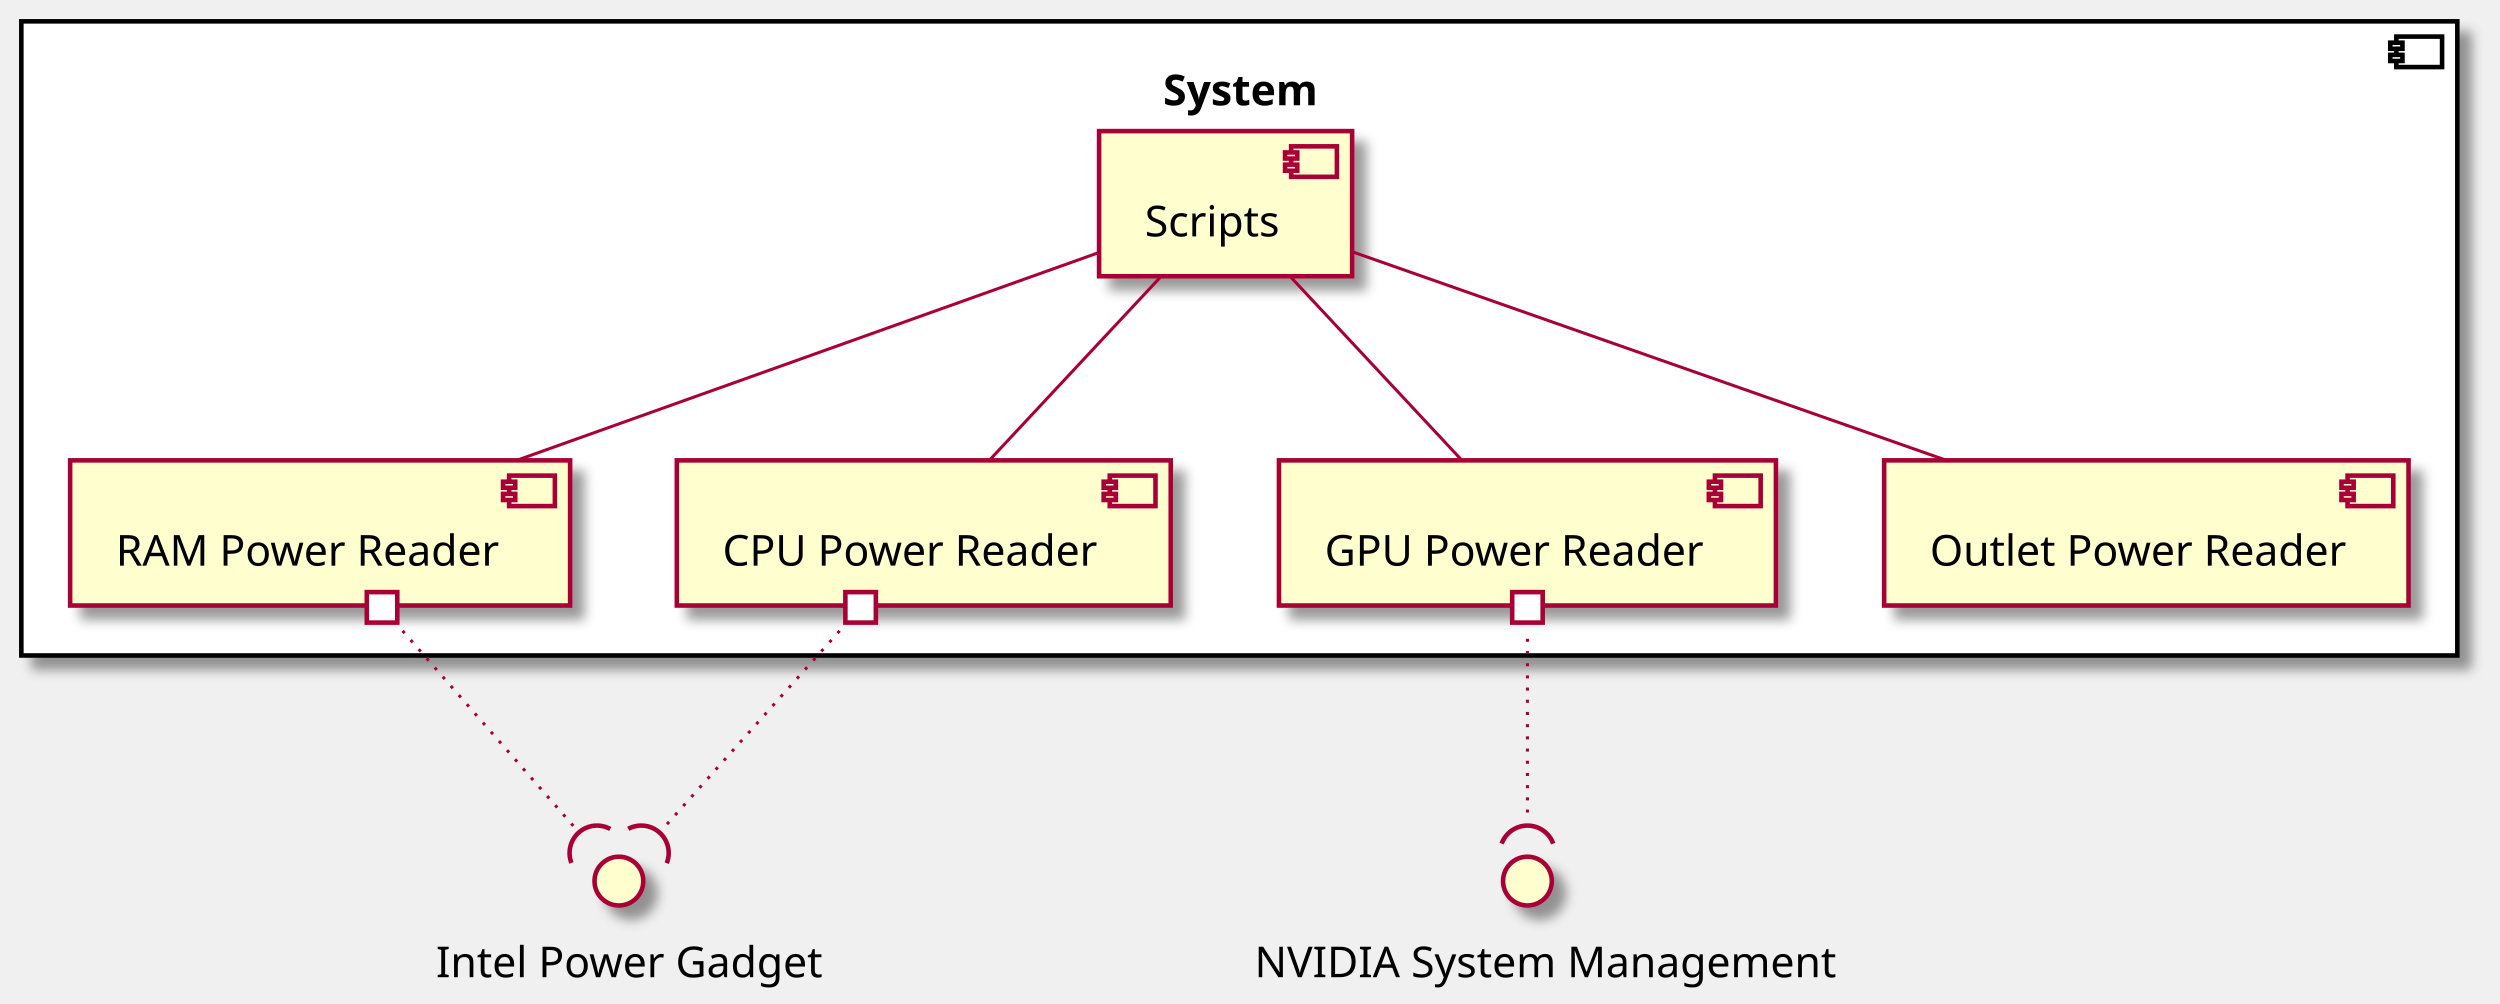
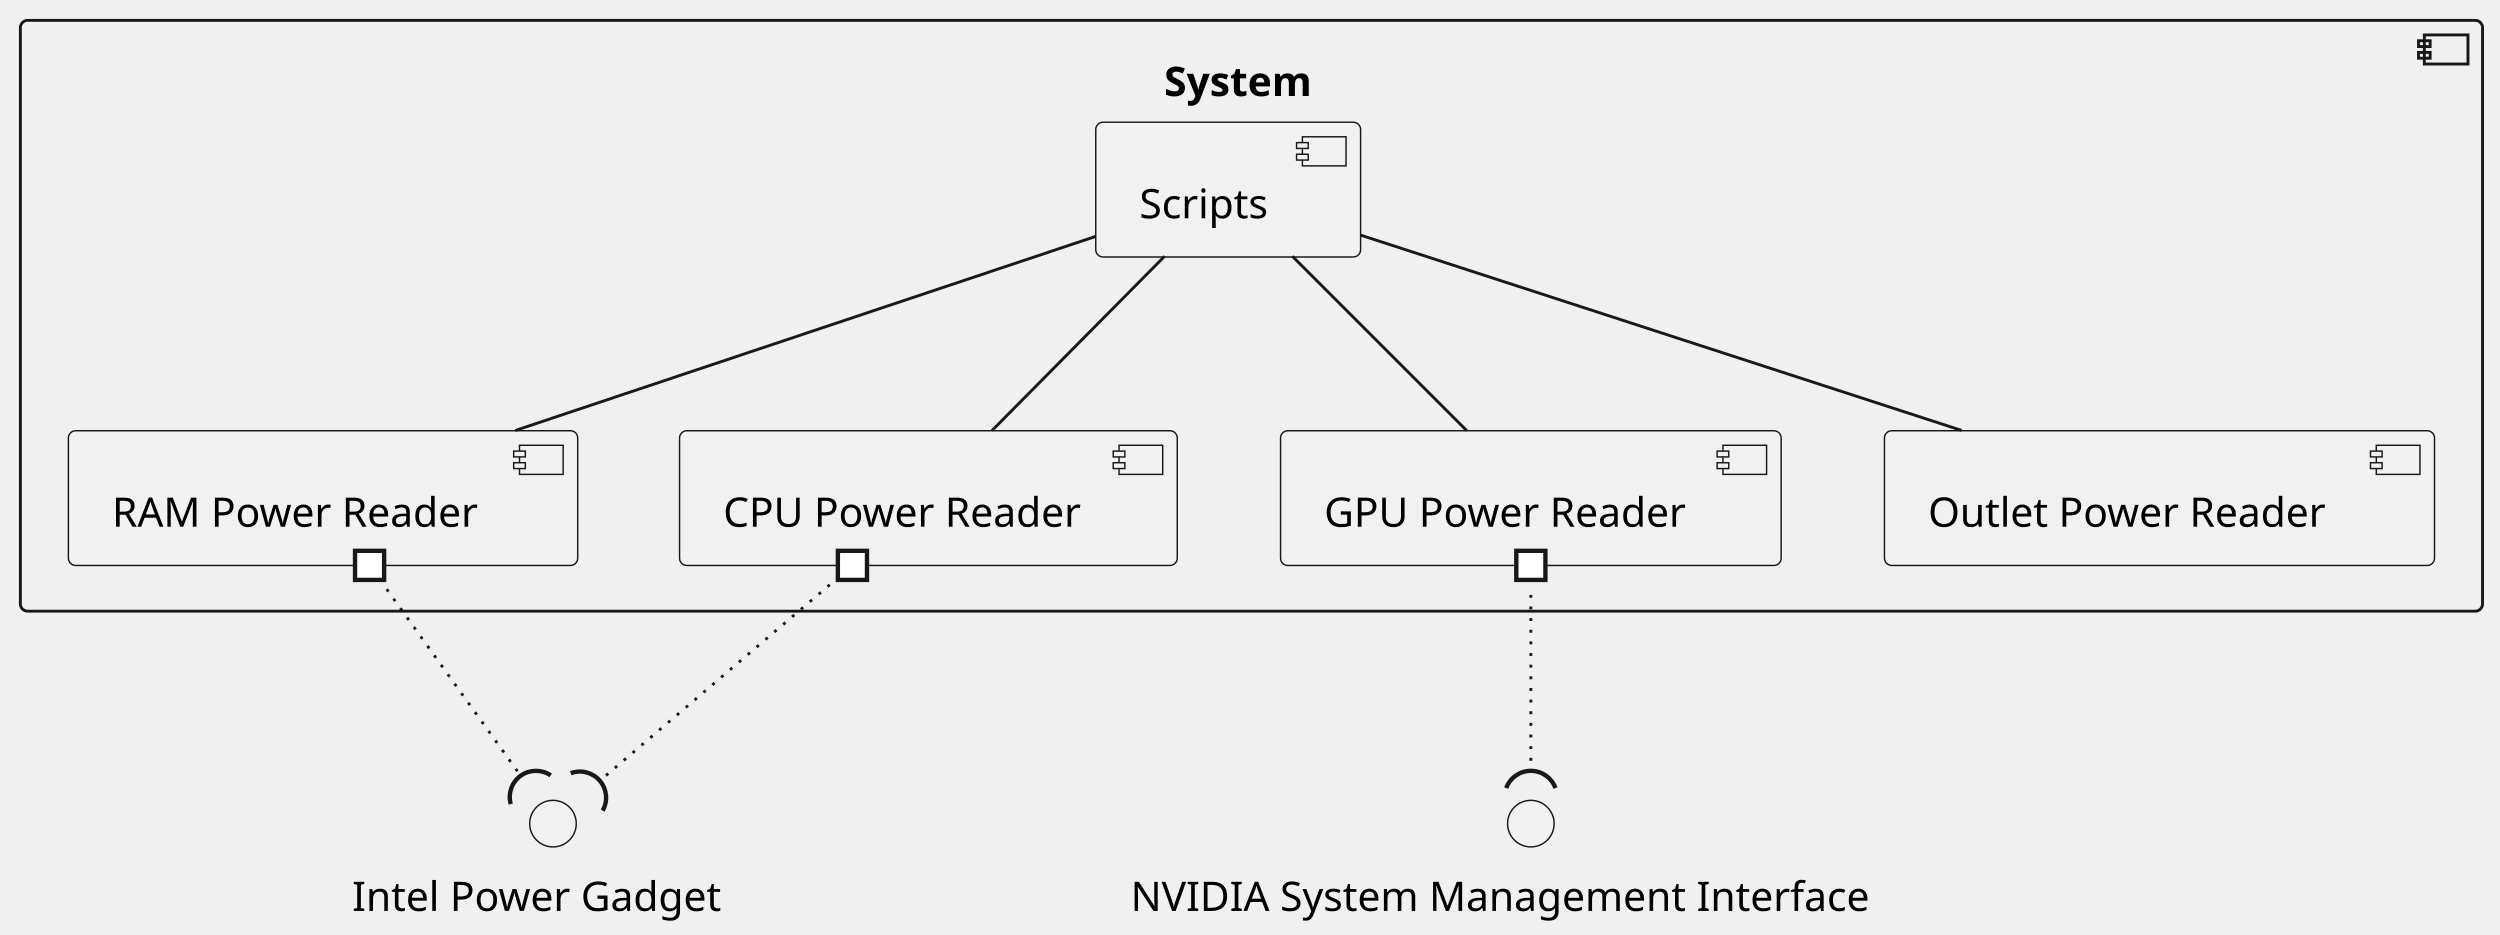
- <svg xmlns="http://www.w3.org/2000/svg" contentScriptType="application/ecmascript" contentStyleType="text/css" height="329px" preserveAspectRatio="none" style="width:820px;height:329px;background:#FFFFFF;" version="1.1" viewBox="0 0 820 329" width="820px" zoomAndPan="magnify">
-   <defs>
-     <filter height="300%" id="f16x5mptoli3xg" width="300%" x="-1" y="-1">
-       <feGaussianBlur result="blurOut" stdDeviation="2.0" />
-       <feColorMatrix in="blurOut" result="blurOut2" type="matrix" values="0 0 0 0 0 0 0 0 0 0 0 0 0 0 0 0 0 0 .4 0" />
-       <feOffset dx="4.0" dy="4.0" in="blurOut2" result="blurOut3" />
-       <feBlend in="SourceGraphic" in2="blurOut3" mode="normal" />
-     </filter>
-   </defs>
+ <svg xmlns="http://www.w3.org/2000/svg" contentStyleType="text/css" height="321px" preserveAspectRatio="none" style="width:859px;height:321px;background:#FFFFFF;" version="1.1" viewBox="0 0 859 321" width="859px" zoomAndPan="magnify">
+   <defs />
  <g>
-     <rect fill="#FFFFFF" filter="url(#f16x5mptoli3xg)" height="208" style="stroke:#000000;stroke-width:1.5;" width="799" x="7" y="7" />
-     <rect fill="#FFFFFF" height="10" style="stroke:#000000;stroke-width:1.5;" width="15" x="786" y="12" />
-     <rect fill="#FFFFFF" height="2" style="stroke:#000000;stroke-width:1.5;" width="4" x="784" y="14" />
-     <rect fill="#FFFFFF" height="2" style="stroke:#000000;stroke-width:1.5;" width="4" x="784" y="18" />
-     <text fill="#000000" font-family="sans-serif" font-size="14" font-weight="bold" lengthAdjust="spacing" textLength="50" x="381.5" y="34.533">System</text>
-     <rect fill="#FEFECE" filter="url(#f16x5mptoli3xg)" height="47.609" style="stroke:#A80036;stroke-width:1.5;" width="83" x="360.5" y="43" />
-     <rect fill="#FEFECE" height="10" style="stroke:#A80036;stroke-width:1.5;" width="15" x="423.5" y="48" />
-     <rect fill="#FEFECE" height="2" style="stroke:#A80036;stroke-width:1.5;" width="4" x="421.5" y="50" />
-     <rect fill="#FEFECE" height="2" style="stroke:#A80036;stroke-width:1.5;" width="4" x="421.5" y="54" />
-     <text fill="#000000" font-family="sans-serif" font-size="14" lengthAdjust="spacing" textLength="43" x="375.5" y="77.533">Scripts</text>
-     <rect fill="#FEFECE" filter="url(#f16x5mptoli3xg)" height="47.609" style="stroke:#A80036;stroke-width:1.5;" width="162" x="222" y="151" />
-     <rect fill="#FEFECE" height="10" style="stroke:#A80036;stroke-width:1.5;" width="15" x="364" y="156" />
-     <rect fill="#FEFECE" height="2" style="stroke:#A80036;stroke-width:1.5;" width="4" x="362" y="158" />
-     <rect fill="#FEFECE" height="2" style="stroke:#A80036;stroke-width:1.5;" width="4" x="362" y="162" />
-     <text fill="#000000" font-family="sans-serif" font-size="14" lengthAdjust="spacing" textLength="122" x="237" y="185.533">CPU Power Reader</text>
-     <rect fill="#FEFECE" filter="url(#f16x5mptoli3xg)" height="47.609" style="stroke:#A80036;stroke-width:1.5;" width="163" x="419.5" y="151" />
-     <rect fill="#FEFECE" height="10" style="stroke:#A80036;stroke-width:1.5;" width="15" x="562.5" y="156" />
-     <rect fill="#FEFECE" height="2" style="stroke:#A80036;stroke-width:1.5;" width="4" x="560.5" y="158" />
-     <rect fill="#FEFECE" height="2" style="stroke:#A80036;stroke-width:1.5;" width="4" x="560.5" y="162" />
-     <text fill="#000000" font-family="sans-serif" font-size="14" lengthAdjust="spacing" textLength="123" x="434.5" y="185.533">GPU Power Reader</text>
-     <rect fill="#FEFECE" filter="url(#f16x5mptoli3xg)" height="47.609" style="stroke:#A80036;stroke-width:1.5;" width="164" x="23" y="151" />
-     <rect fill="#FEFECE" height="10" style="stroke:#A80036;stroke-width:1.5;" width="15" x="167" y="156" />
-     <rect fill="#FEFECE" height="2" style="stroke:#A80036;stroke-width:1.5;" width="4" x="165" y="158" />
-     <rect fill="#FEFECE" height="2" style="stroke:#A80036;stroke-width:1.5;" width="4" x="165" y="162" />
-     <text fill="#000000" font-family="sans-serif" font-size="14" lengthAdjust="spacing" textLength="124" x="38" y="185.533">RAM Power Reader</text>
-     <rect fill="#FEFECE" filter="url(#f16x5mptoli3xg)" height="47.609" style="stroke:#A80036;stroke-width:1.5;" width="172" x="618" y="151" />
-     <rect fill="#FEFECE" height="10" style="stroke:#A80036;stroke-width:1.5;" width="15" x="770" y="156" />
-     <rect fill="#FEFECE" height="2" style="stroke:#A80036;stroke-width:1.5;" width="4" x="768" y="158" />
-     <rect fill="#FEFECE" height="2" style="stroke:#A80036;stroke-width:1.5;" width="4" x="768" y="162" />
-     <text fill="#000000" font-family="sans-serif" font-size="14" lengthAdjust="spacing" textLength="132" x="633" y="185.533">Outlet Power Reader</text>
-     <ellipse cx="203" cy="289" fill="#FEFECE" filter="url(#f16x5mptoli3xg)" rx="8" ry="8" style="stroke:#A80036;stroke-width:1.5;" />
-     <text fill="#000000" font-family="sans-serif" font-size="14" lengthAdjust="spacing" textLength="120" x="143" y="320.533">Intel Power Gadget</text>
-     <ellipse cx="501" cy="289" fill="#FEFECE" filter="url(#f16x5mptoli3xg)" rx="8" ry="8" style="stroke:#A80036;stroke-width:1.5;" />
-     <text fill="#000000" font-family="sans-serif" font-size="14" lengthAdjust="spacing" textLength="179" x="411.5" y="320.533">NVIDIA System Management</text>
-     <path d="M275.39,206.92 C256.57,228 232.42,255.05 217.32,271.96 " fill="none" id="CPU-IPG" style="stroke:#A80036;stroke-width:1.0;stroke-dasharray:1.0,3.0;" />
-     <path d="M218.689,283.126 A9,9 0 0 0 206.071 271.861" style="stroke:#A80036;stroke-width:1.5;fill:none;" />
-     <rect fill="#FFFFFF" height="10" style="stroke:#A80036;stroke-width:1.5;" width="10" x="277.28" y="194.21" />
-     <path d="M132.06,206.92 C150.5,228 174.17,255.05 188.97,271.96 " fill="none" id="RAM-IPG" style="stroke:#A80036;stroke-width:1.0;stroke-dasharray:1.0,3.0;" />
-     <path d="M200.159,271.905 A9,9 0 0 0 187.428 283.041" style="stroke:#A80036;stroke-width:1.5;fill:none;" />
-     <rect fill="#FFFFFF" height="10" style="stroke:#A80036;stroke-width:1.5;" width="10" x="120.31" y="194.21" />
-     <path d="M501,209.52 C501,229.17 501,253.24 501,269.51 " fill="none" id="GPU-NSMI" style="stroke:#A80036;stroke-width:1.0;stroke-dasharray:1.0,3.0;" />
-     <path d="M509.457,276.712 A9,9 0 0 0 492.543 276.712" style="stroke:#A80036;stroke-width:1.5;fill:none;" />
-     <rect fill="#FFFFFF" height="10" style="stroke:#A80036;stroke-width:1.5;" width="10" x="496" y="194.21" />
-     <path d="M380.52,91 C364.03,108.66 341.35,132.94 324.78,150.68 " fill="none" id="Scripts-CPU" style="stroke:#A80036;stroke-width:1.0;" />
-     <path d="M423.48,91 C439.97,108.66 462.65,132.94 479.22,150.68 " fill="none" id="Scripts-GPU" style="stroke:#A80036;stroke-width:1.0;" />
-     <path d="M360.39,82.85 C310.82,100.54 227.45,130.3 169.5,150.98 " fill="none" id="Scripts-RAM" style="stroke:#A80036;stroke-width:1.0;" />
-     <path d="M443.67,82.63 C494,100.29 579.24,130.21 638.41,150.98 " fill="none" id="Scripts-OUT" style="stroke:#A80036;stroke-width:1.0;" />
+     <g id="cluster_System">
+       <rect height="203" rx="2.5" ry="2.5" style="stroke:#181818;stroke-width:1.0;fill:none;" width="846" x="7" y="7" />
+       <rect height="10" style="stroke:#181818;stroke-width:1.0;fill:none;" width="15" x="833" y="12" />
+       <rect height="2" style="stroke:#181818;stroke-width:1.0;fill:none;" width="4" x="831" y="14" />
+       <rect height="2" style="stroke:#181818;stroke-width:1.0;fill:none;" width="4" x="831" y="18" />
+       <text fill="#000000" font-family="sans-serif" font-size="14" font-weight="bold" lengthAdjust="spacing" textLength="60" x="400" y="32.995">System</text>
+     </g>
+     <g id="elem_Scripts">
+       <rect fill="#F1F1F1" height="46.297" rx="2.5" ry="2.5" style="stroke:#181818;stroke-width:0.5;" width="91" x="376.5" y="42" />
+       <rect fill="#F1F1F1" height="10" style="stroke:#181818;stroke-width:0.5;" width="15" x="447.5" y="47" />
+       <rect fill="#F1F1F1" height="2" style="stroke:#181818;stroke-width:0.5;" width="4" x="445.5" y="49" />
+       <rect fill="#F1F1F1" height="2" style="stroke:#181818;stroke-width:0.5;" width="4" x="445.5" y="53" />
+       <text fill="#000000" font-family="sans-serif" font-size="14" lengthAdjust="spacing" textLength="51" x="391.5" y="74.995">Scripts</text>
+     </g>
+     <g id="elem_CPU">
+       <rect fill="#F1F1F1" height="46.297" rx="2.5" ry="2.5" style="stroke:#181818;stroke-width:0.5;" width="171" x="233.5" y="148" />
+       <rect fill="#F1F1F1" height="10" style="stroke:#181818;stroke-width:0.5;" width="15" x="384.5" y="153" />
+       <rect fill="#F1F1F1" height="2" style="stroke:#181818;stroke-width:0.5;" width="4" x="382.5" y="155" />
+       <rect fill="#F1F1F1" height="2" style="stroke:#181818;stroke-width:0.5;" width="4" x="382.5" y="159" />
+       <text fill="#000000" font-family="sans-serif" font-size="14" lengthAdjust="spacing" textLength="131" x="248.5" y="180.995">CPU Power Reader</text>
+     </g>
+     <g id="elem_GPU">
+       <rect fill="#F1F1F1" height="46.297" rx="2.5" ry="2.5" style="stroke:#181818;stroke-width:0.5;" width="172" x="440" y="148" />
+       <rect fill="#F1F1F1" height="10" style="stroke:#181818;stroke-width:0.5;" width="15" x="592" y="153" />
+       <rect fill="#F1F1F1" height="2" style="stroke:#181818;stroke-width:0.5;" width="4" x="590" y="155" />
+       <rect fill="#F1F1F1" height="2" style="stroke:#181818;stroke-width:0.5;" width="4" x="590" y="159" />
+       <text fill="#000000" font-family="sans-serif" font-size="14" lengthAdjust="spacing" textLength="132" x="455" y="180.995">GPU Power Reader</text>
+     </g>
+     <g id="elem_RAM">
+       <rect fill="#F1F1F1" height="46.297" rx="2.5" ry="2.5" style="stroke:#181818;stroke-width:0.5;" width="175" x="23.5" y="148" />
+       <rect fill="#F1F1F1" height="10" style="stroke:#181818;stroke-width:0.5;" width="15" x="178.5" y="153" />
+       <rect fill="#F1F1F1" height="2" style="stroke:#181818;stroke-width:0.5;" width="4" x="176.5" y="155" />
+       <rect fill="#F1F1F1" height="2" style="stroke:#181818;stroke-width:0.5;" width="4" x="176.5" y="159" />
+       <text fill="#000000" font-family="sans-serif" font-size="14" lengthAdjust="spacing" textLength="135" x="38.5" y="180.995">RAM Power Reader</text>
+     </g>
+     <g id="elem_OUT">
+       <rect fill="#F1F1F1" height="46.297" rx="2.5" ry="2.5" style="stroke:#181818;stroke-width:0.5;" width="189" x="647.5" y="148" />
+       <rect fill="#F1F1F1" height="10" style="stroke:#181818;stroke-width:0.5;" width="15" x="816.5" y="153" />
+       <rect fill="#F1F1F1" height="2" style="stroke:#181818;stroke-width:0.5;" width="4" x="814.5" y="155" />
+       <rect fill="#F1F1F1" height="2" style="stroke:#181818;stroke-width:0.5;" width="4" x="814.5" y="159" />
+       <text fill="#000000" font-family="sans-serif" font-size="14" lengthAdjust="spacing" textLength="149" x="662.5" y="180.995">Outlet Power Reader</text>
+     </g>
+     <g id="elem_IPG">
+       <ellipse cx="190" cy="283" fill="#F1F1F1" rx="8" ry="8" style="stroke:#181818;stroke-width:0.5;" />
+       <text fill="#000000" font-family="sans-serif" font-size="14" lengthAdjust="spacing" textLength="138" x="121" y="312.995">Intel Power Gadget</text>
+     </g>
+     <g id="elem_NSMI">
+       <ellipse cx="526" cy="283" fill="#F1F1F1" rx="8" ry="8" style="stroke:#181818;stroke-width:0.5;" />
+       <text fill="#000000" font-family="sans-serif" font-size="14" lengthAdjust="spacing" textLength="275" x="388.5" y="312.995">NVIDIA System Management Interface</text>
+     </g>
+     <g id="link_CPU_IPG">
+       <path d="M285.083,200.922 C260.006,222.305 226.903,250.532 207.102,267.417 " fill="none" id="CPU-IPG" style="stroke:#181818;stroke-width:1.0;stroke-dasharray:1.0,3.0;" />
+       <path d="M207.085,278.546 A9,9 0 0 0 196.11 265.676" fill="none" style="stroke:#181818;stroke-width:1.5;" />
+       <rect fill="#FFFFFF" height="10" style="stroke:#181818;stroke-width:1.5;" width="10" x="287.895" y="189.26" />
+     </g>
+     <g id="link_RAM_IPG">
+       <path d="M132.879,202.464 C147.576,222.929 166.368,249.094 178.298,265.706 " fill="none" id="RAM-IPG" style="stroke:#181818;stroke-width:1.0;stroke-dasharray:1.0,3.0;" />
+       <path d="M189.224,266.422 A9,9 0 0 0 175.486 276.289" fill="none" style="stroke:#181818;stroke-width:1.5;" />
+       <rect fill="#FFFFFF" height="10" style="stroke:#181818;stroke-width:1.5;" width="10" x="121.987" y="189.26" />
+     </g>
+     <g id="link_GPU_NSMI">
+       <path d="M526,204.386 C526,223.708 526,247.537 526,263.656 " fill="none" id="GPU-NSMI" style="stroke:#181818;stroke-width:1.0;stroke-dasharray:1.0,3.0;" />
+       <path d="M534.457,270.777 A9,9 0 0 0 517.543 270.777" fill="none" style="stroke:#181818;stroke-width:1.5;" />
+       <rect fill="#FFFFFF" height="10" style="stroke:#181818;stroke-width:1.5;" width="10" x="521" y="189.26" />
+     </g>
+     <g id="link_Scripts_CPU">
+       <path d="M400.156,88.056 C382.677,105.705 358.283,130.335 340.812,147.976 " fill="none" id="Scripts-CPU" style="stroke:#181818;stroke-width:1.0;" />
+     </g>
+     <g id="link_Scripts_GPU">
+       <path d="M444.056,88.056 C461.705,105.705 486.335,130.335 503.976,147.976 " fill="none" id="Scripts-GPU" style="stroke:#181818;stroke-width:1.0;" />
+     </g>
+     <g id="link_Scripts_RAM">
+       <path d="M376.445,81.234 C323.889,98.809 237.029,127.855 177.06,147.909 " fill="none" id="Scripts-RAM" style="stroke:#181818;stroke-width:1.0;" />
+     </g>
+     <g id="link_Scripts_OUT">
+       <path d="M467.508,80.79 C521.431,98.315 611.786,127.68 674.013,147.904 " fill="none" id="Scripts-OUT" style="stroke:#181818;stroke-width:1.0;" />
+     </g>
  </g>
</svg>
